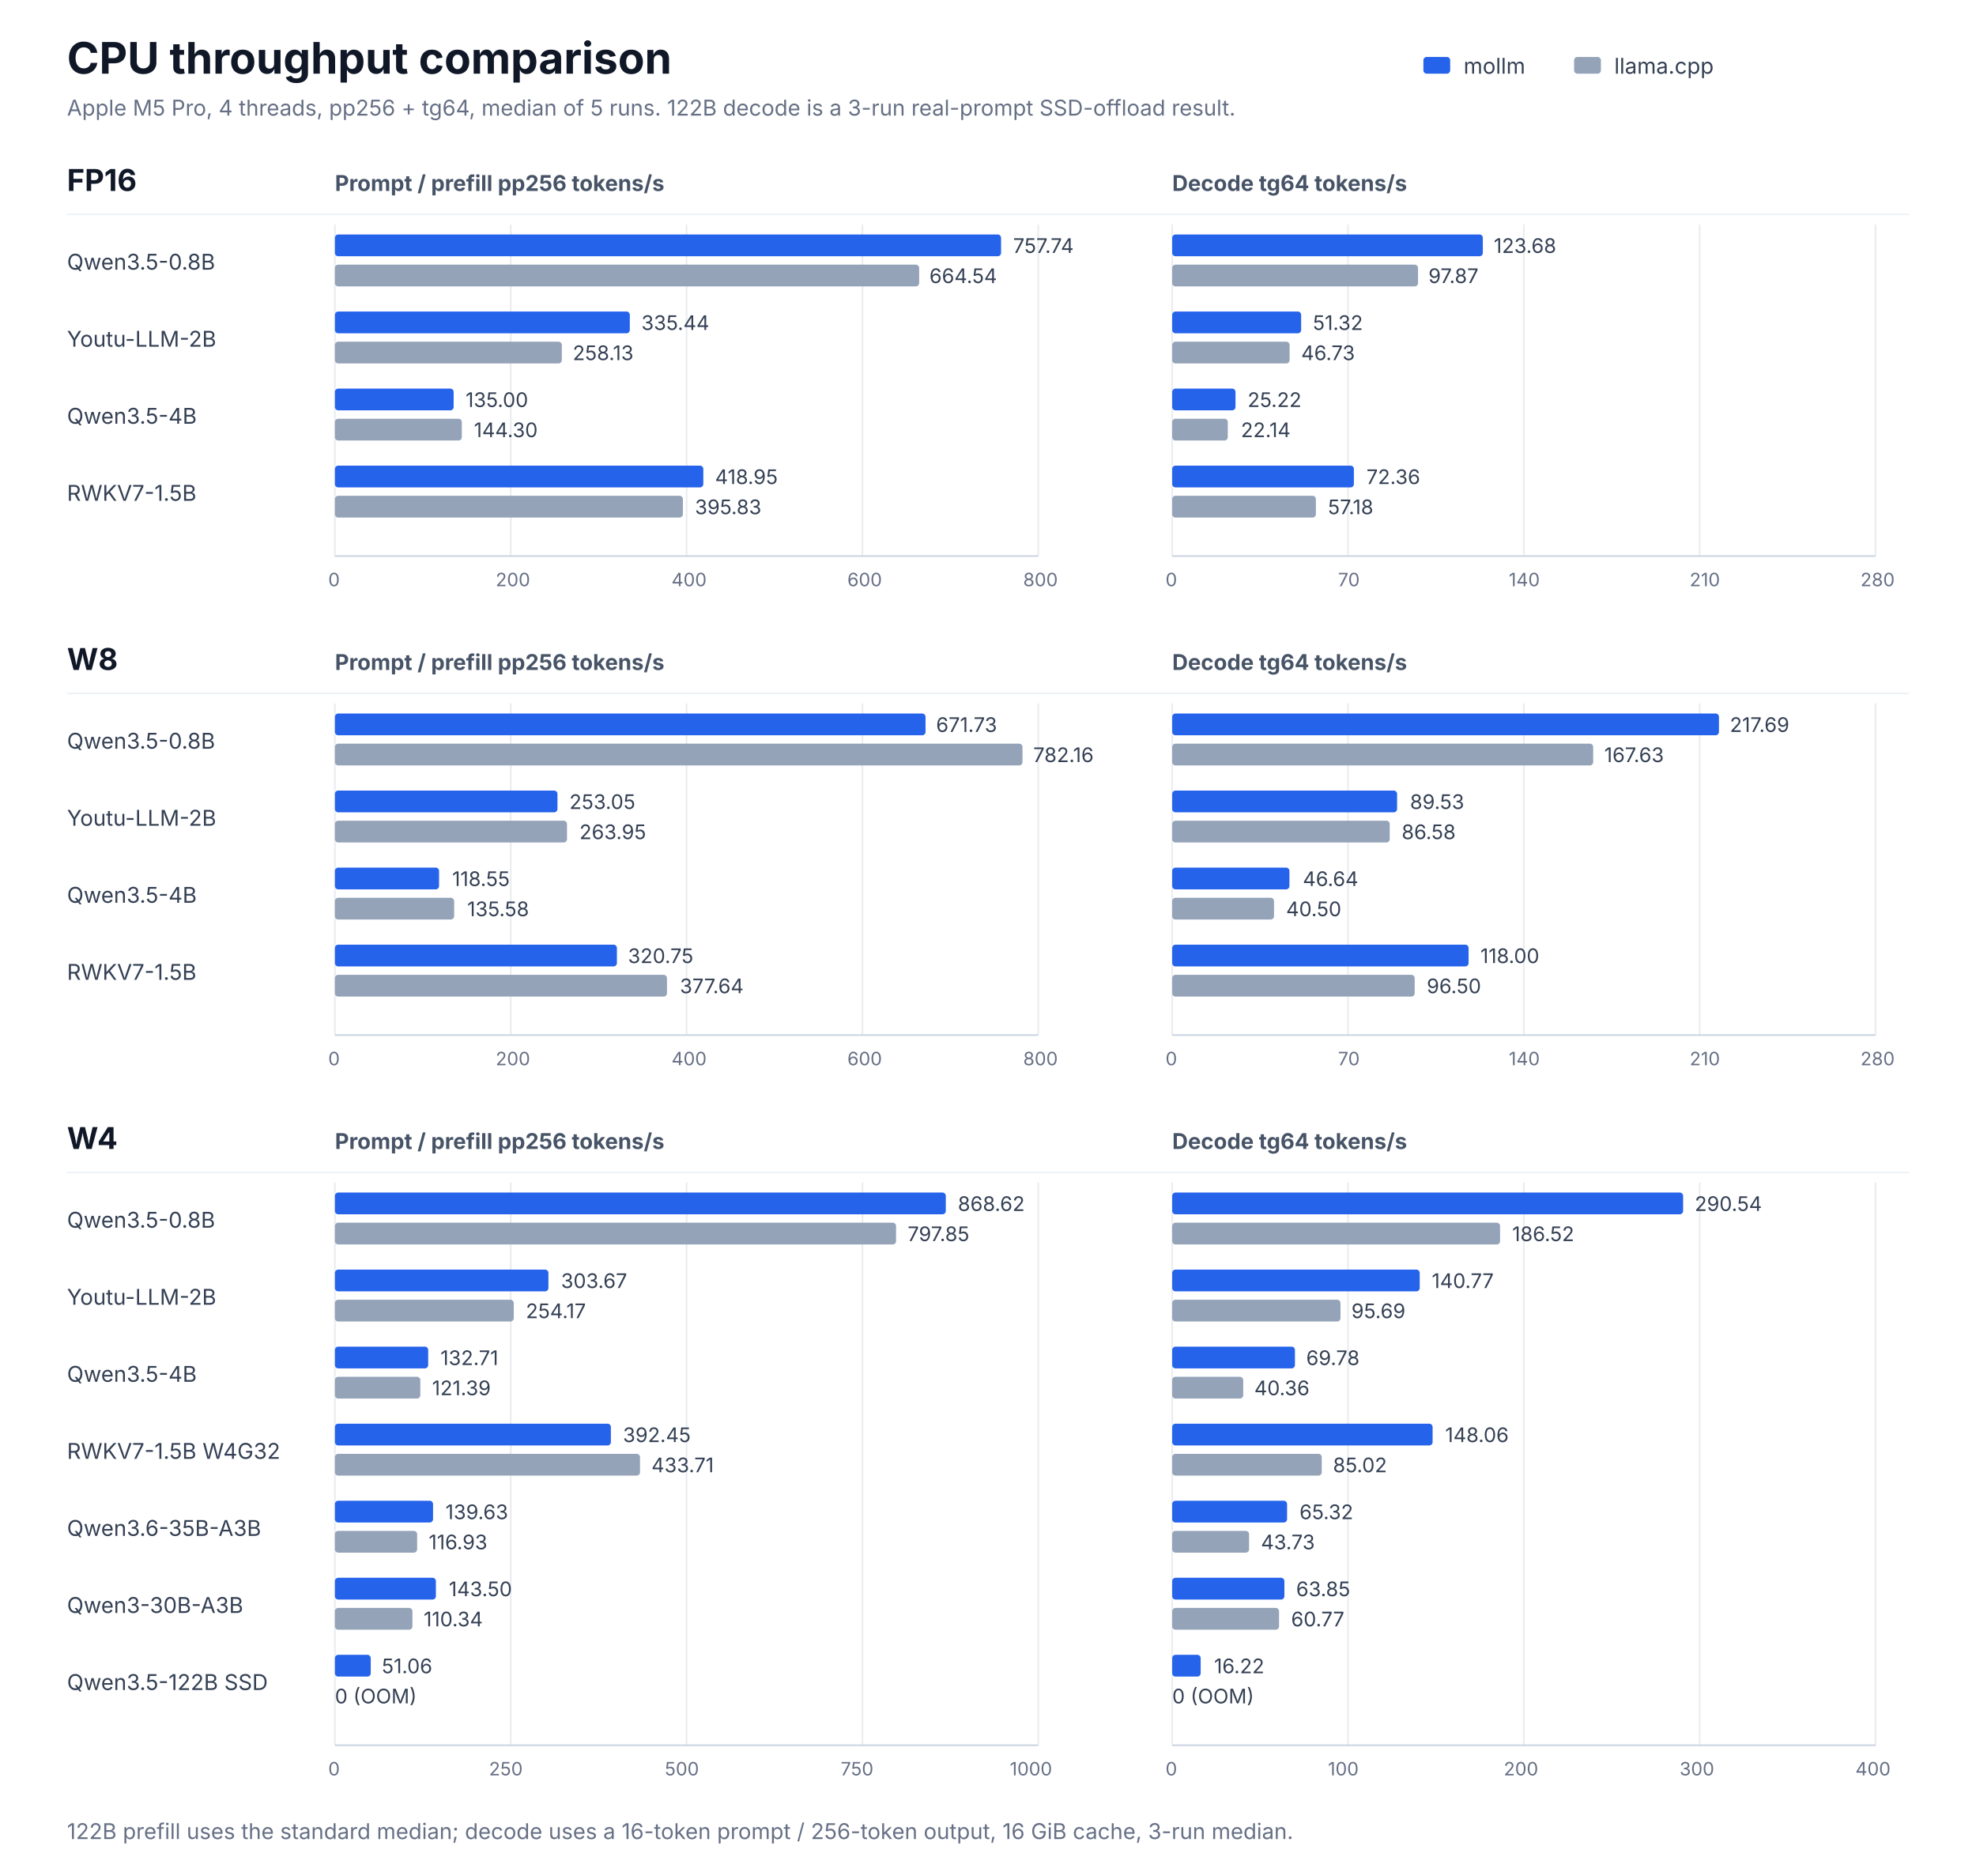
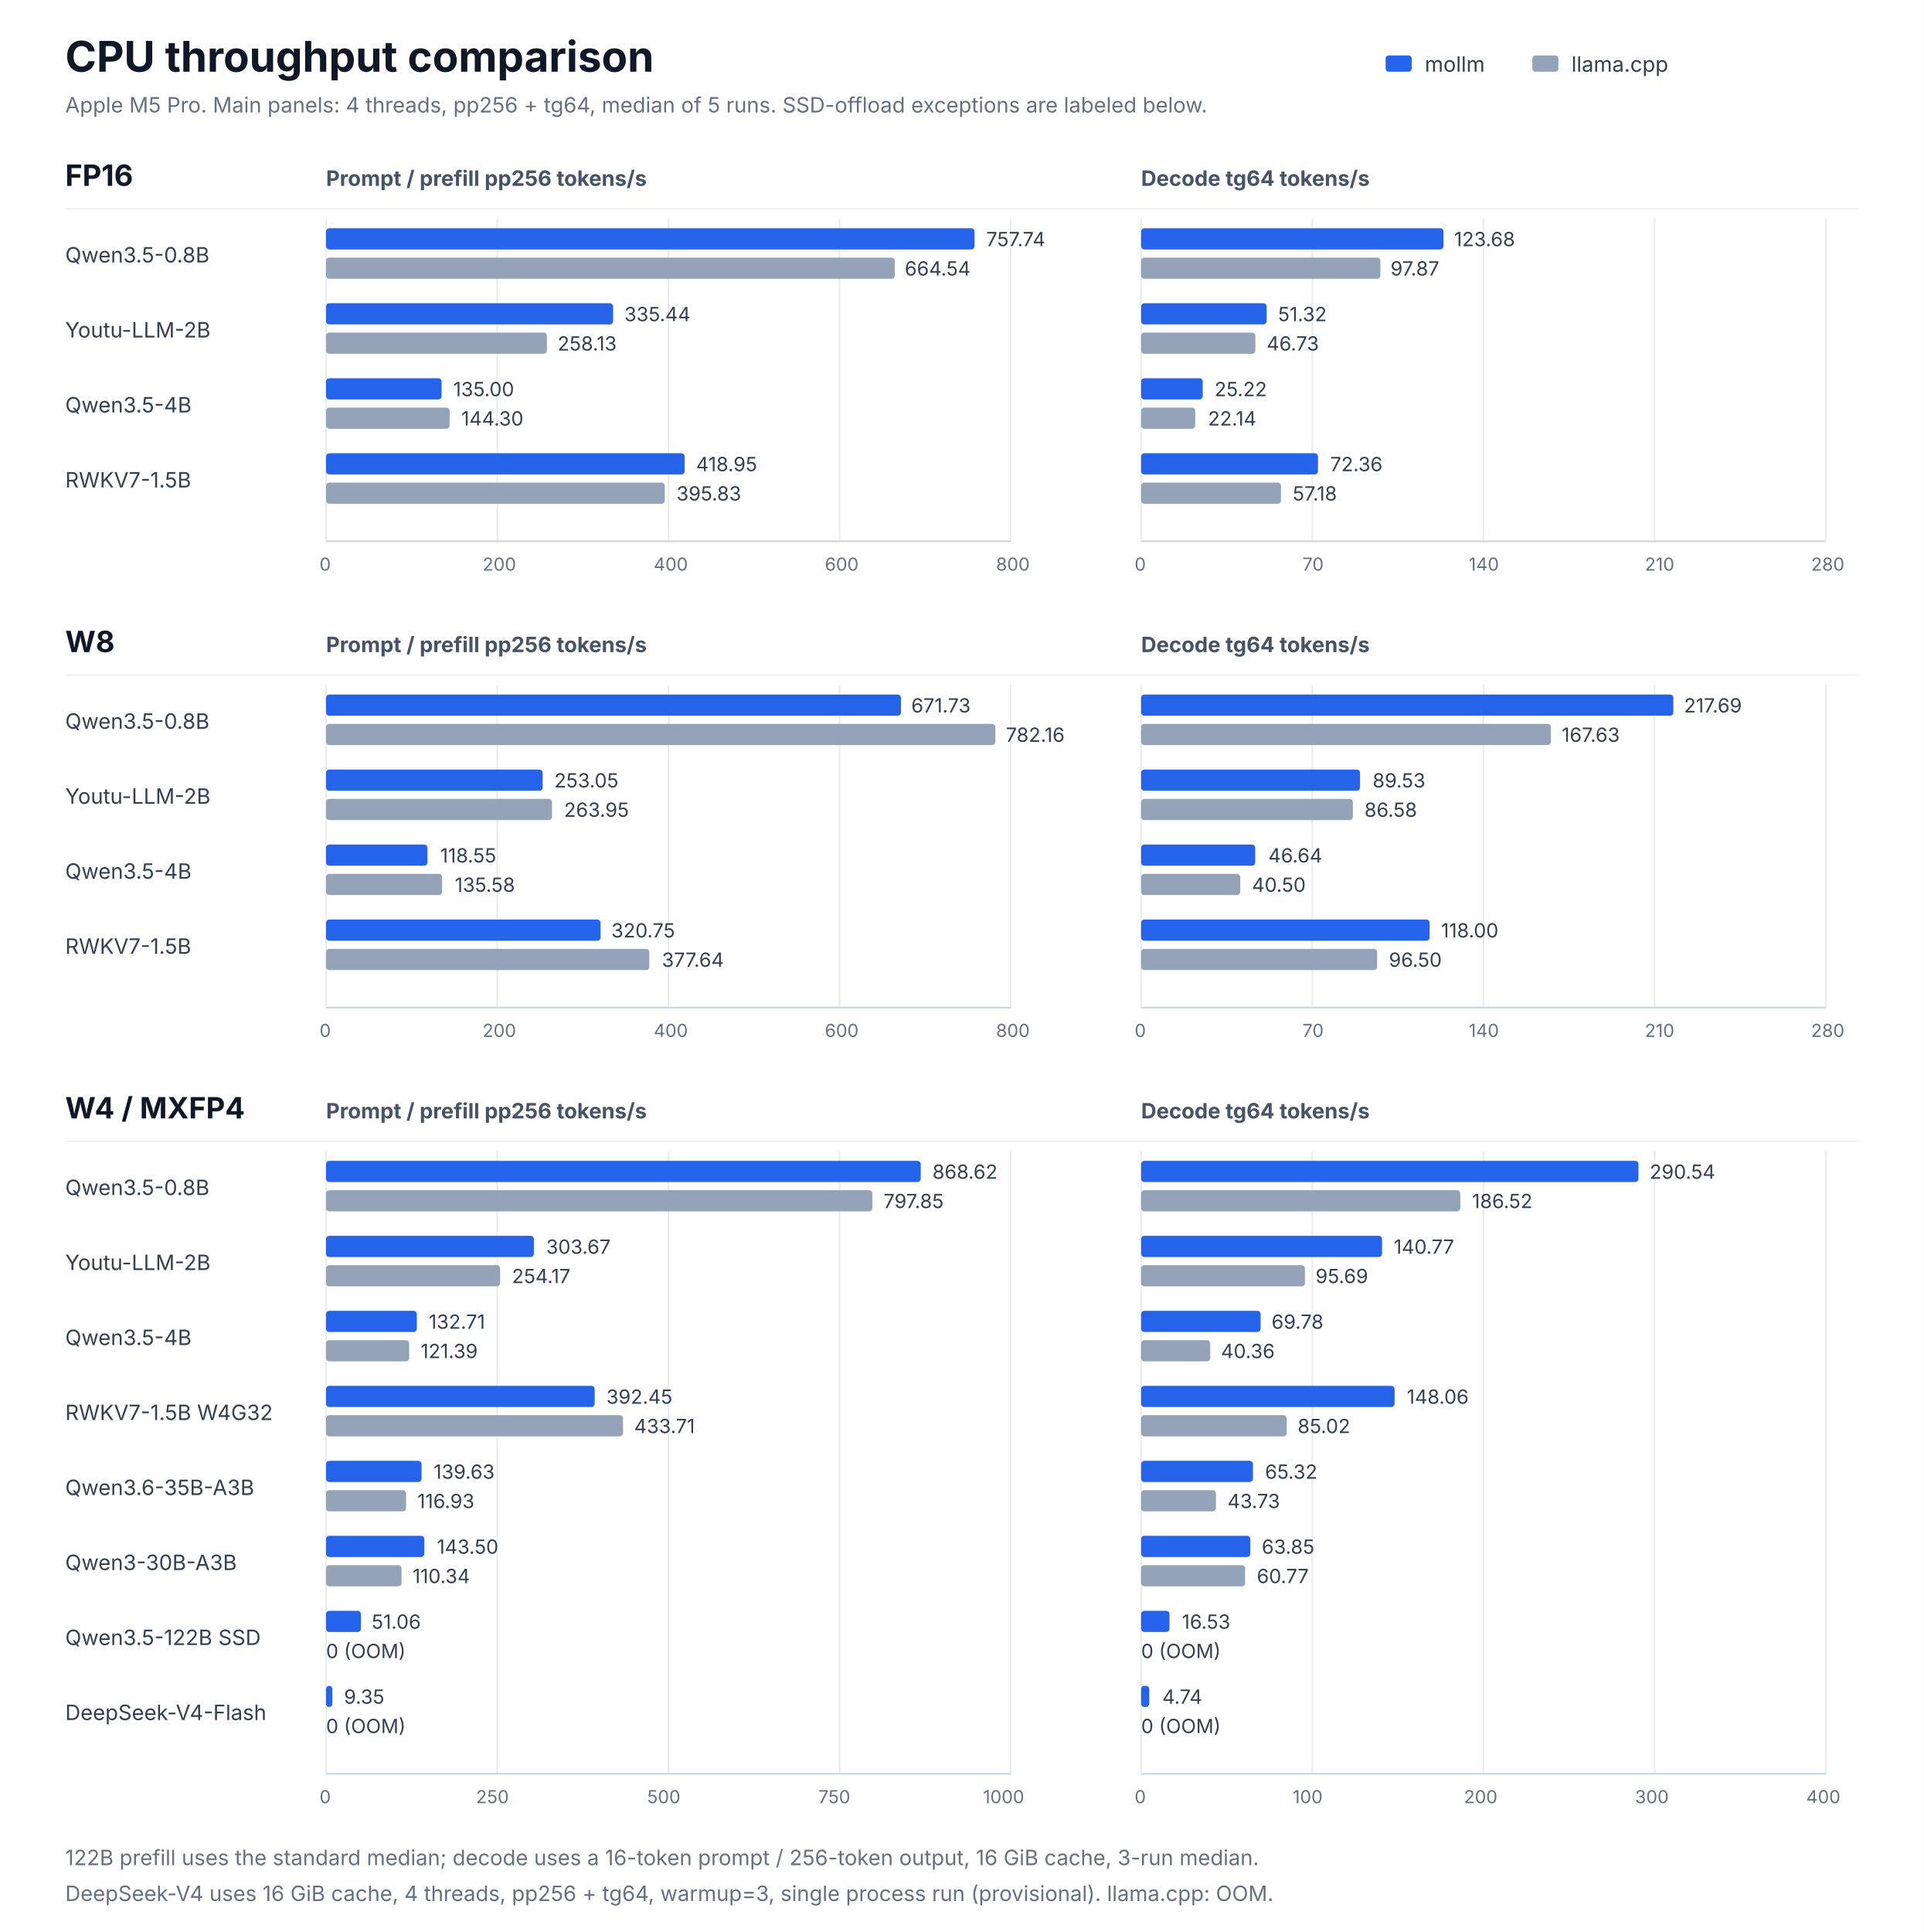
- <svg xmlns="http://www.w3.org/2000/svg" width="1180" height="1120" viewBox="0 0 1180 1120" role="img" aria-labelledby="title desc">
-   <rect width="1180" height="1120" fill="#ffffff" />
+ <svg xmlns="http://www.w3.org/2000/svg" width="1180" height="1185" viewBox="0 0 1180 1185" role="img" aria-labelledby="title desc">
+   <rect width="1180" height="1185" fill="#ffffff" />
  <style>
    .title { font: 700 26px -apple-system, BlinkMacSystemFont, "Segoe UI", sans-serif; fill: #101828; }
    .subtitle { font: 13px -apple-system, BlinkMacSystemFont, "Segoe UI", sans-serif; fill: #667085; }
    .section { font: 700 18px -apple-system, BlinkMacSystemFont, "Segoe UI", sans-serif; fill: #101828; }
    .panel { font: 700 13px -apple-system, BlinkMacSystemFont, "Segoe UI", sans-serif; fill: #475467; }
    .label { font: 13px -apple-system, BlinkMacSystemFont, "Segoe UI", sans-serif; fill: #344054; }
    .tick { font: 11px -apple-system, BlinkMacSystemFont, "Segoe UI", sans-serif; fill: #667085; }
    .value { font: 12px -apple-system, BlinkMacSystemFont, "Segoe UI", sans-serif; fill: #344054; }
    .mollm { fill: #2563eb; }
    .llama { fill: #94a3b8; }
    .grid { stroke: #eaecf0; stroke-width: 1; }
    .axis { stroke: #cbd5e1; stroke-width: 1; }
    .rule { stroke: #eef2f6; stroke-width: 1; }
  </style>
  <text x="40" y="44" class="title">CPU throughput comparison</text>
-   <text x="40" y="69" class="subtitle">Apple M5 Pro, 4 threads, pp256 + tg64, median of 5 runs. 122B decode is a 3-run real-prompt SSD-offload result.</text>
+   <text x="40" y="69" class="subtitle">Apple M5 Pro. Main panels: 4 threads, pp256 + tg64, median of 5 runs. SSD-offload exceptions are labeled below.</text>
  <rect x="850" y="34" width="16" height="10" rx="2" class="mollm" />
  <text x="874" y="44" class="label">mollm</text>
  <rect x="940" y="34" width="16" height="10" rx="2" class="llama" />
  <text x="964" y="44" class="label">llama.cpp</text>
  <text x="40" y="114" class="section">FP16</text>
  <text x="200" y="114" class="panel">Prompt / prefill pp256 tokens/s</text>
  <text x="700" y="114" class="panel">Decode tg64 tokens/s</text>
  <line x1="40" y1="128" x2="1140" y2="128" class="rule" />
  <line x1="200" y1="134" x2="200" y2="332" class="grid" />
  <line x1="305" y1="134" x2="305" y2="332" class="grid" />
  <line x1="410" y1="134" x2="410" y2="332" class="grid" />
  <line x1="515" y1="134" x2="515" y2="332" class="grid" />
  <line x1="620" y1="134" x2="620" y2="332" class="grid" />
  <line x1="700" y1="134" x2="700" y2="332" class="grid" />
  <line x1="805" y1="134" x2="805" y2="332" class="grid" />
  <line x1="910" y1="134" x2="910" y2="332" class="grid" />
  <line x1="1015" y1="134" x2="1015" y2="332" class="grid" />
  <line x1="1120" y1="134" x2="1120" y2="332" class="grid" />
  <text x="40" y="161" class="label">Qwen3.5-0.8B</text>
  <rect x="200" y="140" width="397.8" height="13" rx="2" class="mollm" />
  <text x="605" y="151" class="value">757.74</text>
  <rect x="200" y="158" width="348.9" height="13" rx="2" class="llama" />
  <text x="555" y="169" class="value">664.54</text>
  <rect x="700" y="140" width="185.5" height="13" rx="2" class="mollm" />
  <text x="892" y="151" class="value">123.68</text>
  <rect x="700" y="158" width="146.8" height="13" rx="2" class="llama" />
  <text x="853" y="169" class="value">97.87</text>
  <text x="40" y="207" class="label">Youtu-LLM-2B</text>
  <rect x="200" y="186" width="176.1" height="13" rx="2" class="mollm" />
  <text x="383" y="197" class="value">335.44</text>
  <rect x="200" y="204" width="135.5" height="13" rx="2" class="llama" />
  <text x="342" y="215" class="value">258.13</text>
  <rect x="700" y="186" width="77.0" height="13" rx="2" class="mollm" />
  <text x="784" y="197" class="value">51.32</text>
  <rect x="700" y="204" width="70.1" height="13" rx="2" class="llama" />
  <text x="777" y="215" class="value">46.73</text>
  <text x="40" y="253" class="label">Qwen3.5-4B</text>
  <rect x="200" y="232" width="70.9" height="13" rx="2" class="mollm" />
  <text x="278" y="243" class="value">135.00</text>
  <rect x="200" y="250" width="75.8" height="13" rx="2" class="llama" />
  <text x="283" y="261" class="value">144.30</text>
  <rect x="700" y="232" width="37.8" height="13" rx="2" class="mollm" />
  <text x="745" y="243" class="value">25.22</text>
  <rect x="700" y="250" width="33.2" height="13" rx="2" class="llama" />
  <text x="741" y="261" class="value">22.14</text>
  <text x="40" y="299" class="label">RWKV7-1.5B</text>
  <rect x="200" y="278" width="220.0" height="13" rx="2" class="mollm" />
  <text x="427" y="289" class="value">418.95</text>
  <rect x="200" y="296" width="207.8" height="13" rx="2" class="llama" />
  <text x="415" y="307" class="value">395.83</text>
  <rect x="700" y="278" width="108.5" height="13" rx="2" class="mollm" />
  <text x="816" y="289" class="value">72.36</text>
  <rect x="700" y="296" width="85.8" height="13" rx="2" class="llama" />
  <text x="793" y="307" class="value">57.18</text>
  <line x1="200" y1="332" x2="620" y2="332" class="axis" />
  <text x="196" y="350" class="tick">0</text>
  <text x="296" y="350" class="tick">200</text>
  <text x="401" y="350" class="tick">400</text>
  <text x="506" y="350" class="tick">600</text>
  <text x="611" y="350" class="tick">800</text>
  <line x1="700" y1="332" x2="1120" y2="332" class="axis" />
  <text x="696" y="350" class="tick">0</text>
  <text x="799" y="350" class="tick">70</text>
  <text x="901" y="350" class="tick">140</text>
  <text x="1009" y="350" class="tick">210</text>
  <text x="1111" y="350" class="tick">280</text>
  <text x="40" y="400" class="section">W8</text>
  <text x="200" y="400" class="panel">Prompt / prefill pp256 tokens/s</text>
  <text x="700" y="400" class="panel">Decode tg64 tokens/s</text>
  <line x1="40" y1="414" x2="1140" y2="414" class="rule" />
  <line x1="200" y1="420" x2="200" y2="618" class="grid" />
  <line x1="305" y1="420" x2="305" y2="618" class="grid" />
  <line x1="410" y1="420" x2="410" y2="618" class="grid" />
  <line x1="515" y1="420" x2="515" y2="618" class="grid" />
  <line x1="620" y1="420" x2="620" y2="618" class="grid" />
  <line x1="700" y1="420" x2="700" y2="618" class="grid" />
  <line x1="805" y1="420" x2="805" y2="618" class="grid" />
  <line x1="910" y1="420" x2="910" y2="618" class="grid" />
  <line x1="1015" y1="420" x2="1015" y2="618" class="grid" />
  <line x1="1120" y1="420" x2="1120" y2="618" class="grid" />
  <text x="40" y="447" class="label">Qwen3.5-0.8B</text>
  <rect x="200" y="426" width="352.7" height="13" rx="2" class="mollm" />
  <text x="559" y="437" class="value">671.73</text>
  <rect x="200" y="444" width="410.6" height="13" rx="2" class="llama" />
  <text x="617" y="455" class="value">782.16</text>
  <rect x="700" y="426" width="326.5" height="13" rx="2" class="mollm" />
  <text x="1033" y="437" class="value">217.69</text>
  <rect x="700" y="444" width="251.4" height="13" rx="2" class="llama" />
  <text x="958" y="455" class="value">167.63</text>
  <text x="40" y="493" class="label">Youtu-LLM-2B</text>
  <rect x="200" y="472" width="132.9" height="13" rx="2" class="mollm" />
  <text x="340" y="483" class="value">253.05</text>
  <rect x="200" y="490" width="138.6" height="13" rx="2" class="llama" />
  <text x="346" y="501" class="value">263.95</text>
  <rect x="700" y="472" width="134.3" height="13" rx="2" class="mollm" />
  <text x="842" y="483" class="value">89.53</text>
  <rect x="700" y="490" width="129.9" height="13" rx="2" class="llama" />
  <text x="837" y="501" class="value">86.58</text>
  <text x="40" y="539" class="label">Qwen3.5-4B</text>
  <rect x="200" y="518" width="62.2" height="13" rx="2" class="mollm" />
  <text x="270" y="529" class="value">118.55</text>
  <rect x="200" y="536" width="71.2" height="13" rx="2" class="llama" />
  <text x="279" y="547" class="value">135.58</text>
  <rect x="700" y="518" width="70.0" height="13" rx="2" class="mollm" />
  <text x="778" y="529" class="value">46.64</text>
  <rect x="700" y="536" width="60.8" height="13" rx="2" class="llama" />
  <text x="768" y="547" class="value">40.50</text>
  <text x="40" y="585" class="label">RWKV7-1.5B</text>
  <rect x="200" y="564" width="168.4" height="13" rx="2" class="mollm" />
  <text x="375" y="575" class="value">320.75</text>
  <rect x="200" y="582" width="198.3" height="13" rx="2" class="llama" />
  <text x="406" y="593" class="value">377.64</text>
  <rect x="700" y="564" width="177.0" height="13" rx="2" class="mollm" />
  <text x="884" y="575" class="value">118.00</text>
  <rect x="700" y="582" width="144.8" height="13" rx="2" class="llama" />
  <text x="852" y="593" class="value">96.50</text>
  <line x1="200" y1="618" x2="620" y2="618" class="axis" />
  <text x="196" y="636" class="tick">0</text>
  <text x="296" y="636" class="tick">200</text>
  <text x="401" y="636" class="tick">400</text>
  <text x="506" y="636" class="tick">600</text>
  <text x="611" y="636" class="tick">800</text>
  <line x1="700" y1="618" x2="1120" y2="618" class="axis" />
  <text x="696" y="636" class="tick">0</text>
  <text x="799" y="636" class="tick">70</text>
  <text x="901" y="636" class="tick">140</text>
  <text x="1009" y="636" class="tick">210</text>
  <text x="1111" y="636" class="tick">280</text>
-   <text x="40" y="686" class="section">W4</text>
+   <text x="40" y="686" class="section">W4 / MXFP4</text>
  <text x="200" y="686" class="panel">Prompt / prefill pp256 tokens/s</text>
  <text x="700" y="686" class="panel">Decode tg64 tokens/s</text>
  <line x1="40" y1="700" x2="1140" y2="700" class="rule" />
-   <line x1="200" y1="706" x2="200" y2="1042" class="grid" />
-   <line x1="305" y1="706" x2="305" y2="1042" class="grid" />
-   <line x1="410" y1="706" x2="410" y2="1042" class="grid" />
-   <line x1="515" y1="706" x2="515" y2="1042" class="grid" />
-   <line x1="620" y1="706" x2="620" y2="1042" class="grid" />
-   <line x1="700" y1="706" x2="700" y2="1042" class="grid" />
-   <line x1="805" y1="706" x2="805" y2="1042" class="grid" />
-   <line x1="910" y1="706" x2="910" y2="1042" class="grid" />
-   <line x1="1015" y1="706" x2="1015" y2="1042" class="grid" />
-   <line x1="1120" y1="706" x2="1120" y2="1042" class="grid" />
+   <line x1="200" y1="706" x2="200" y2="1088" class="grid" />
+   <line x1="305" y1="706" x2="305" y2="1088" class="grid" />
+   <line x1="410" y1="706" x2="410" y2="1088" class="grid" />
+   <line x1="515" y1="706" x2="515" y2="1088" class="grid" />
+   <line x1="620" y1="706" x2="620" y2="1088" class="grid" />
+   <line x1="700" y1="706" x2="700" y2="1088" class="grid" />
+   <line x1="805" y1="706" x2="805" y2="1088" class="grid" />
+   <line x1="910" y1="706" x2="910" y2="1088" class="grid" />
+   <line x1="1015" y1="706" x2="1015" y2="1088" class="grid" />
+   <line x1="1120" y1="706" x2="1120" y2="1088" class="grid" />
  <text x="40" y="733" class="label">Qwen3.5-0.8B</text>
  <rect x="200" y="712" width="364.8" height="13" rx="2" class="mollm" />
  <text x="572" y="723" class="value">868.62</text>
  <rect x="200" y="730" width="335.1" height="13" rx="2" class="llama" />
  <text x="542" y="741" class="value">797.85</text>
  <rect x="700" y="712" width="305.1" height="13" rx="2" class="mollm" />
  <text x="1012" y="723" class="value">290.54</text>
  <rect x="700" y="730" width="195.8" height="13" rx="2" class="llama" />
  <text x="903" y="741" class="value">186.52</text>
  <text x="40" y="779" class="label">Youtu-LLM-2B</text>
  <rect x="200" y="758" width="127.5" height="13" rx="2" class="mollm" />
  <text x="335" y="769" class="value">303.67</text>
  <rect x="200" y="776" width="106.8" height="13" rx="2" class="llama" />
  <text x="314" y="787" class="value">254.17</text>
  <rect x="700" y="758" width="147.8" height="13" rx="2" class="mollm" />
  <text x="855" y="769" class="value">140.77</text>
  <rect x="700" y="776" width="100.5" height="13" rx="2" class="llama" />
  <text x="807" y="787" class="value">95.69</text>
  <text x="40" y="825" class="label">Qwen3.5-4B</text>
  <rect x="200" y="804" width="55.7" height="13" rx="2" class="mollm" />
  <text x="263" y="815" class="value">132.71</text>
  <rect x="200" y="822" width="51.0" height="13" rx="2" class="llama" />
  <text x="258" y="833" class="value">121.39</text>
  <rect x="700" y="804" width="73.3" height="13" rx="2" class="mollm" />
  <text x="780" y="815" class="value">69.78</text>
  <rect x="700" y="822" width="42.4" height="13" rx="2" class="llama" />
  <text x="749" y="833" class="value">40.36</text>
  <text x="40" y="871" class="label">RWKV7-1.5B W4G32</text>
  <rect x="200" y="850" width="164.8" height="13" rx="2" class="mollm" />
  <text x="372" y="861" class="value">392.45</text>
  <rect x="200" y="868" width="182.2" height="13" rx="2" class="llama" />
  <text x="389" y="879" class="value">433.71</text>
  <rect x="700" y="850" width="155.5" height="13" rx="2" class="mollm" />
  <text x="863" y="861" class="value">148.06</text>
  <rect x="700" y="868" width="89.3" height="13" rx="2" class="llama" />
  <text x="796" y="879" class="value">85.02</text>
  <text x="40" y="917" class="label">Qwen3.6-35B-A3B</text>
  <rect x="200" y="896" width="58.6" height="13" rx="2" class="mollm" />
  <text x="266" y="907" class="value">139.63</text>
  <rect x="200" y="914" width="49.1" height="13" rx="2" class="llama" />
  <text x="256" y="925" class="value">116.93</text>
  <rect x="700" y="896" width="68.6" height="13" rx="2" class="mollm" />
  <text x="776" y="907" class="value">65.32</text>
  <rect x="700" y="914" width="45.9" height="13" rx="2" class="llama" />
  <text x="753" y="925" class="value">43.73</text>
  <text x="40" y="963" class="label">Qwen3-30B-A3B</text>
  <rect x="200" y="942" width="60.3" height="13" rx="2" class="mollm" />
  <text x="268" y="953" class="value">143.50</text>
  <rect x="200" y="960" width="46.3" height="13" rx="2" class="llama" />
  <text x="253" y="971" class="value">110.34</text>
  <rect x="700" y="942" width="67.0" height="13" rx="2" class="mollm" />
  <text x="774" y="953" class="value">63.85</text>
  <rect x="700" y="960" width="63.8" height="13" rx="2" class="llama" />
  <text x="771" y="971" class="value">60.77</text>
  <text x="40" y="1009" class="label">Qwen3.5-122B SSD</text>
  <rect x="200" y="988" width="21.4" height="13" rx="2" class="mollm" />
  <text x="228" y="999" class="value">51.06</text>
  <text x="200" y="1017" class="value">0 (OOM)</text>
-   <rect x="700" y="988" width="17.0" height="13" rx="2" class="mollm" />
-   <text x="725" y="999" class="value">16.22</text>
+   <rect x="700" y="988" width="17.4" height="13" rx="2" class="mollm" />
+   <text x="725" y="999" class="value">16.53</text>
  <text x="700" y="1017" class="value">0 (OOM)</text>
-   <line x1="200" y1="1042" x2="620" y2="1042" class="axis" />
-   <text x="196" y="1060" class="tick">0</text>
-   <text x="292" y="1060" class="tick">250</text>
-   <text x="397" y="1060" class="tick">500</text>
-   <text x="502" y="1060" class="tick">750</text>
-   <text x="603" y="1060" class="tick">1000</text>
-   <line x1="700" y1="1042" x2="1120" y2="1042" class="axis" />
-   <text x="696" y="1060" class="tick">0</text>
-   <text x="793" y="1060" class="tick">100</text>
-   <text x="898" y="1060" class="tick">200</text>
-   <text x="1003" y="1060" class="tick">300</text>
-   <text x="1108" y="1060" class="tick">400</text>
-   <text x="40" y="1098" class="subtitle">122B prefill uses the standard median; decode uses a 16-token prompt / 256-token output, 16 GiB cache, 3-run median.</text>
+   <text x="40" y="1055" class="label">DeepSeek-V4-Flash</text>
+   <rect x="200" y="1034" width="3.9" height="13" rx="2" class="mollm" />
+   <text x="211" y="1045" class="value">9.35</text>
+   <text x="200" y="1063" class="value">0 (OOM)</text>
+   <rect x="700" y="1034" width="5.0" height="13" rx="2" class="mollm" />
+   <text x="713" y="1045" class="value">4.74</text>
+   <text x="700" y="1063" class="value">0 (OOM)</text>
+   <line x1="200" y1="1088" x2="620" y2="1088" class="axis" />
+   <text x="196" y="1106" class="tick">0</text>
+   <text x="292" y="1106" class="tick">250</text>
+   <text x="397" y="1106" class="tick">500</text>
+   <text x="502" y="1106" class="tick">750</text>
+   <text x="603" y="1106" class="tick">1000</text>
+   <line x1="700" y1="1088" x2="1120" y2="1088" class="axis" />
+   <text x="696" y="1106" class="tick">0</text>
+   <text x="793" y="1106" class="tick">100</text>
+   <text x="898" y="1106" class="tick">200</text>
+   <text x="1003" y="1106" class="tick">300</text>
+   <text x="1108" y="1106" class="tick">400</text>
+   <text x="40" y="1144" class="subtitle">122B prefill uses the standard median; decode uses a 16-token prompt / 256-token output, 16 GiB cache, 3-run median.</text>
+   <text x="40" y="1166" class="subtitle">DeepSeek-V4 uses 16 GiB cache, 4 threads, pp256 + tg64, warmup=3, single process run (provisional). llama.cpp: OOM.</text>
</svg>
